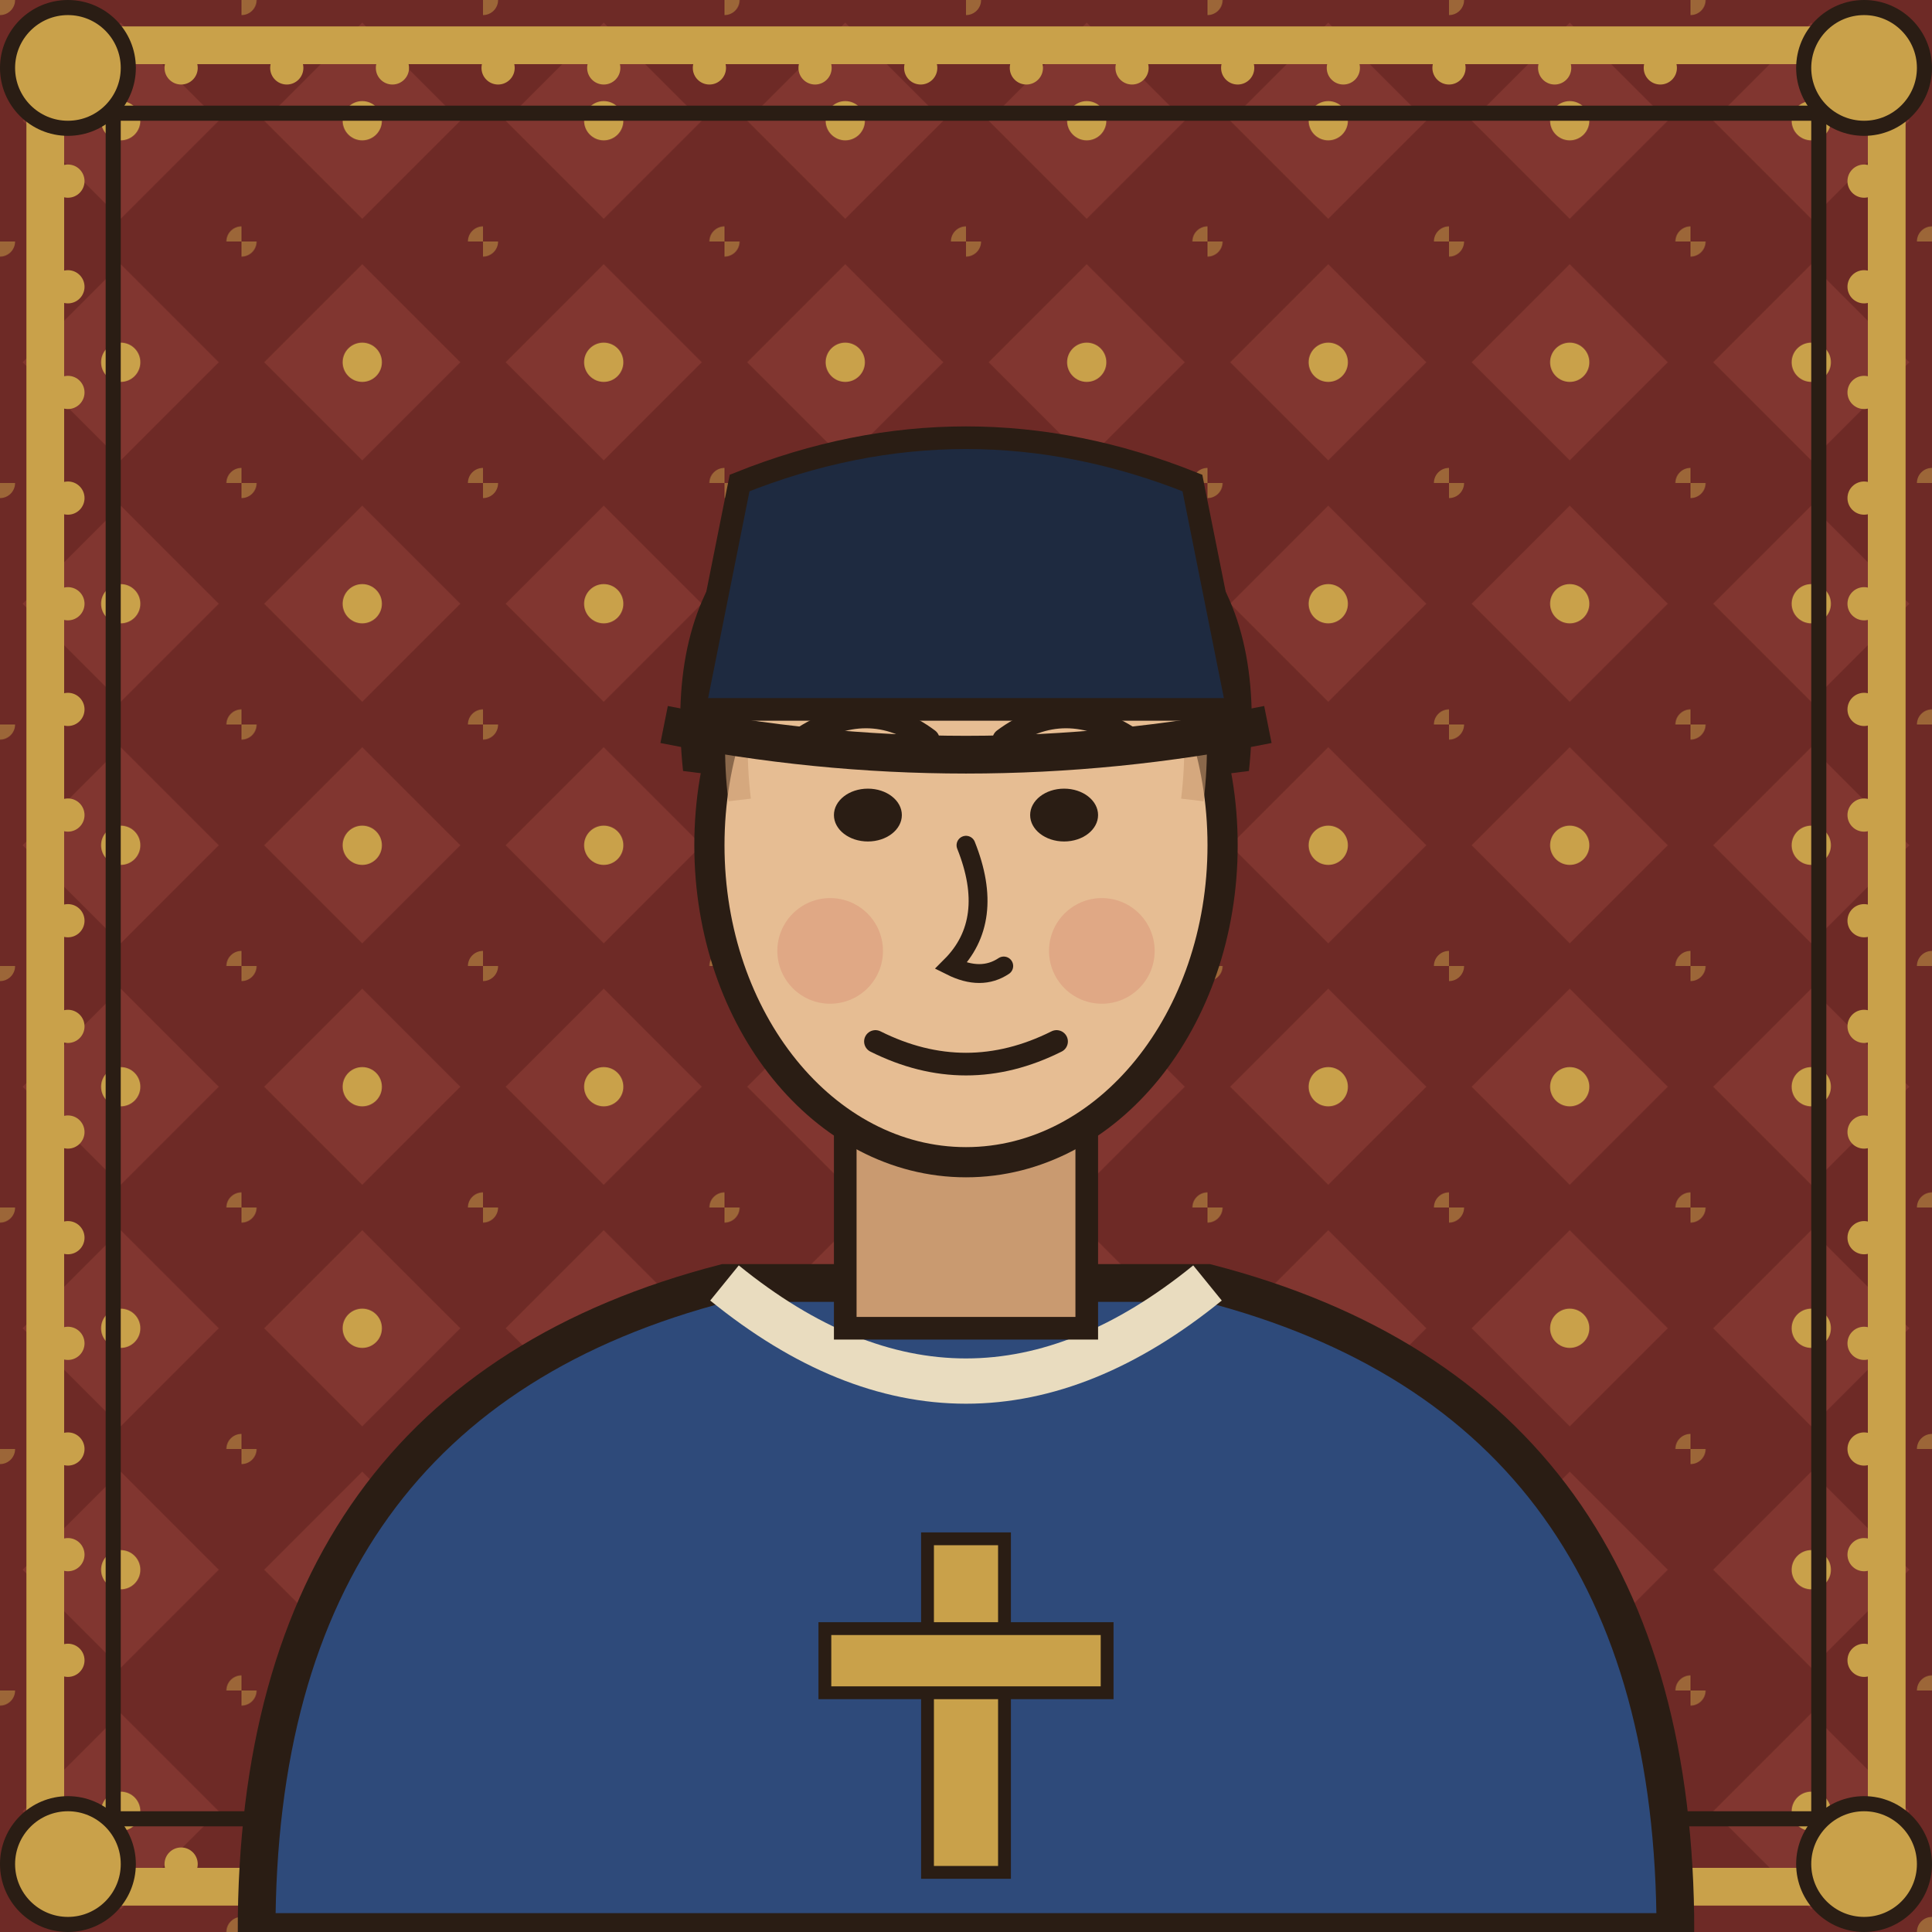
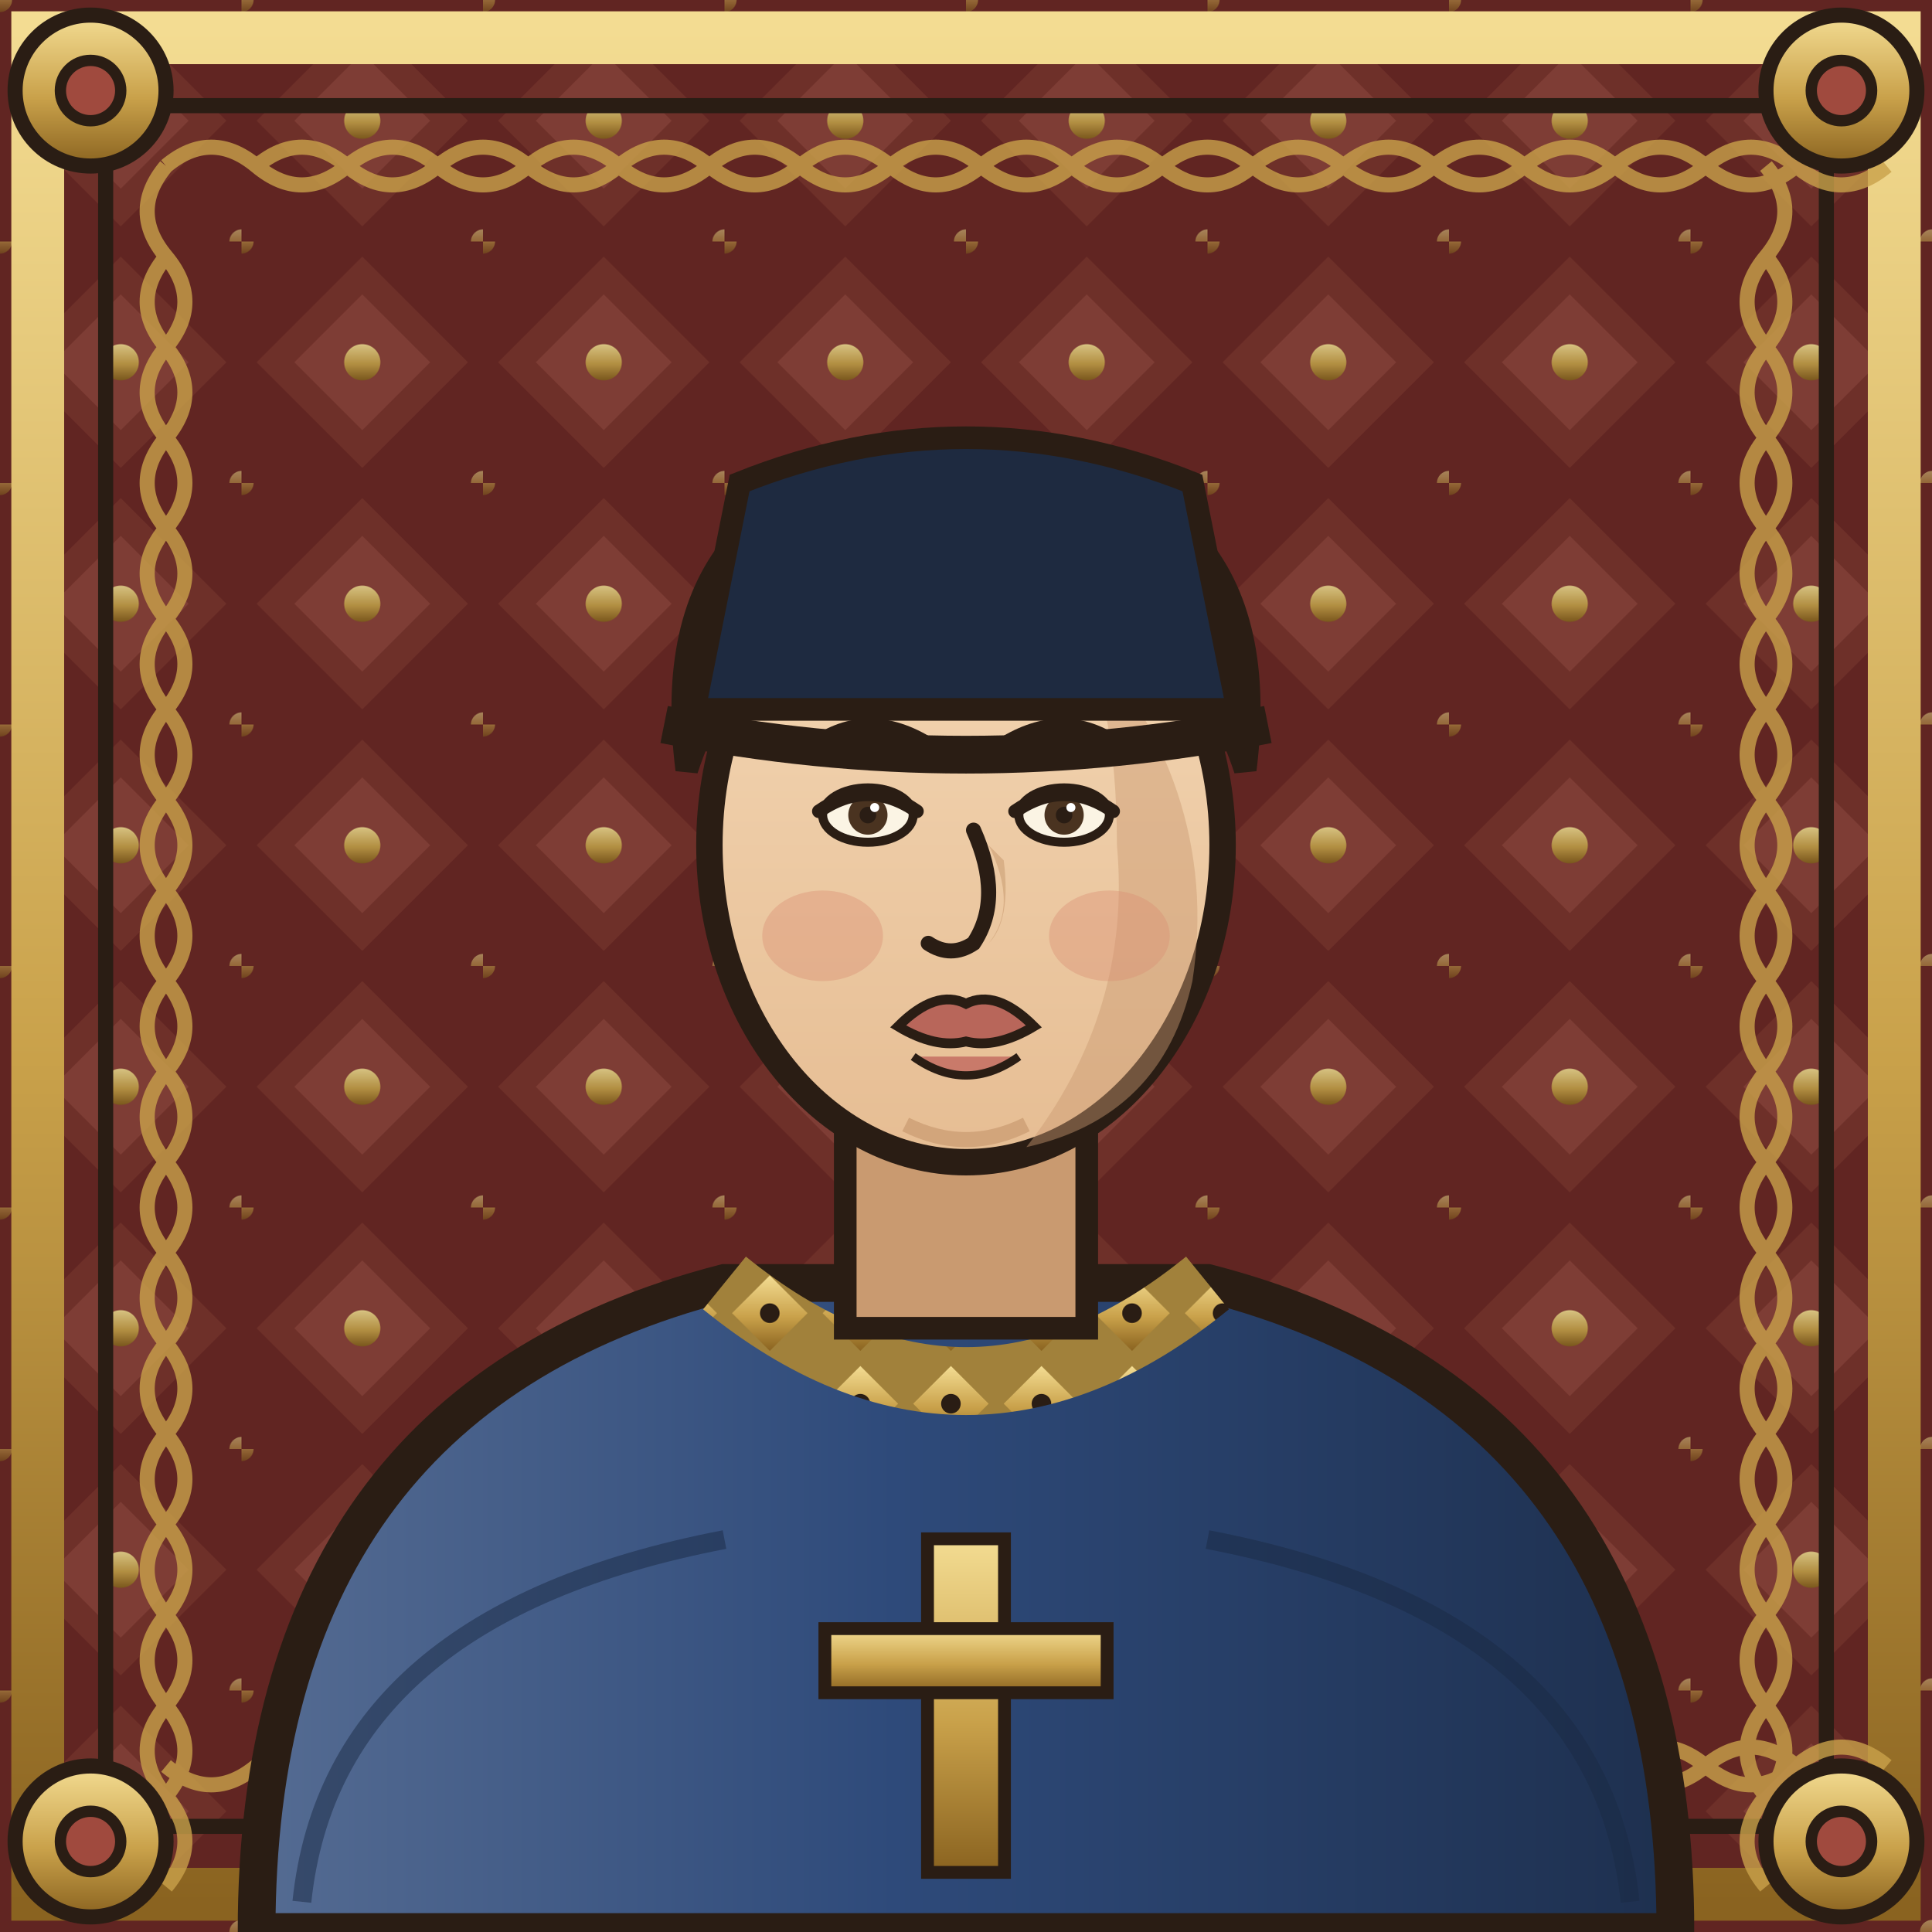
<svg xmlns="http://www.w3.org/2000/svg" viewBox="0 0 256 256" width="256" height="256">
+   <defs>
+     <linearGradient id="gold" x1="0" y1="0" x2="0" y2="1">
+       <stop offset="0" stop-color="#f3dc92" />
+       <stop offset="0.55" stop-color="#c9a14a" />
+       <stop offset="1" stop-color="#8a6320" />
+     </linearGradient>
+     <linearGradient id="steel" x1="0" y1="0" x2="1" y2="1">
+       <stop offset="0" stop-color="#eef1f4" />
+       <stop offset="0.5" stop-color="#8a8f96" />
+       <stop offset="1" stop-color="#4b5058" />
+     </linearGradient>
+     <linearGradient id="skin" x1="0" y1="0" x2="0" y2="1">
+       <stop offset="0" stop-color="#f4d8b6" />
+       <stop offset="1" stop-color="#e6bd93" />
+     </linearGradient>
+     <linearGradient id="parch" x1="0" y1="0" x2="0" y2="1">
+       <stop offset="0" stop-color="#f4ead2" />
+       <stop offset="1" stop-color="#e9dcbf" />
+     </linearGradient>
+   </defs>
+   <defs>
+     <linearGradient id="robe" x1="0" y1="0" x2="1" y2="0">
+       <stop offset="0" stop-color="#546b92" />
+       <stop offset="0.45" stop-color="#2e4a7a" />
+       <stop offset="1" stop-color="#1e304f" />
+     </linearGradient>
+     <pattern id="emb" width="12" height="12" patternUnits="userSpaceOnUse">
+       <rect width="12" height="12" fill="#a1813b" />
+       <path d="M6 1 L11 6 L6 11 L1 6 Z" fill="url(#gold)" />
+       <circle cx="6" cy="6" r="1.3" fill="#2a1d14" />
+     </pattern>
+   </defs>
  <defs>
    <pattern id="field" width="32" height="32" patternUnits="userSpaceOnUse">
      <rect width="32" height="32" fill="#6e2a26" />
-       <path d="M16 3 L29 16 L16 29 L3 16 Z" fill="#a04a3e" opacity="0.38" />
-       <circle cx="16" cy="16" r="2.6" fill="#c9a14a" />
-       <circle cx="0" cy="0" r="2" fill="#c9a14a" opacity="0.5" />
-       <circle cx="32" cy="32" r="2" fill="#c9a14a" opacity="0.5" />
+       <path d="M16 2 L30 16 L16 30 L2 16 Z" fill="#883f35" opacity="0.55" />
+       <path d="M16 7 L25 16 L16 25 L7 16 Z" fill="#aa5c51" opacity="0.4" />
+       <circle cx="16" cy="16" r="2.4" fill="url(#gold)" />
+       <circle cx="0" cy="0" r="1.6" fill="url(#gold)" opacity="0.6" />
+       <circle cx="32" cy="32" r="1.6" fill="url(#gold)" opacity="0.6" />
    </pattern>
  </defs>
  <rect x="0" y="0" width="256" height="256" fill="url(#field)" />
-   <rect x="6" y="6" width="244" height="244" fill="none" stroke="#c9a14a" stroke-width="5" />
-   <rect x="15" y="15" width="226" height="226" fill="none" stroke="#2a1d14" stroke-width="2" />
-   <circle cx="24" cy="9" r="2.2" fill="#c9a14a" />
-   <circle cx="24" cy="247" r="2.2" fill="#c9a14a" />
-   <circle cx="38" cy="9" r="2.2" fill="#c9a14a" />
-   <circle cx="38" cy="247" r="2.2" fill="#c9a14a" />
-   <circle cx="52" cy="9" r="2.2" fill="#c9a14a" />
-   <circle cx="52" cy="247" r="2.2" fill="#c9a14a" />
-   <circle cx="66" cy="9" r="2.2" fill="#c9a14a" />
-   <circle cx="66" cy="247" r="2.2" fill="#c9a14a" />
-   <circle cx="80" cy="9" r="2.2" fill="#c9a14a" />
-   <circle cx="80" cy="247" r="2.2" fill="#c9a14a" />
-   <circle cx="94" cy="9" r="2.2" fill="#c9a14a" />
-   <circle cx="94" cy="247" r="2.2" fill="#c9a14a" />
-   <circle cx="108" cy="9" r="2.2" fill="#c9a14a" />
-   <circle cx="108" cy="247" r="2.2" fill="#c9a14a" />
-   <circle cx="122" cy="9" r="2.2" fill="#c9a14a" />
-   <circle cx="122" cy="247" r="2.2" fill="#c9a14a" />
-   <circle cx="136" cy="9" r="2.2" fill="#c9a14a" />
-   <circle cx="136" cy="247" r="2.2" fill="#c9a14a" />
-   <circle cx="150" cy="9" r="2.2" fill="#c9a14a" />
-   <circle cx="150" cy="247" r="2.2" fill="#c9a14a" />
-   <circle cx="164" cy="9" r="2.2" fill="#c9a14a" />
-   <circle cx="164" cy="247" r="2.2" fill="#c9a14a" />
-   <circle cx="178" cy="9" r="2.2" fill="#c9a14a" />
-   <circle cx="178" cy="247" r="2.2" fill="#c9a14a" />
-   <circle cx="192" cy="9" r="2.2" fill="#c9a14a" />
-   <circle cx="192" cy="247" r="2.2" fill="#c9a14a" />
-   <circle cx="206" cy="9" r="2.2" fill="#c9a14a" />
-   <circle cx="206" cy="247" r="2.2" fill="#c9a14a" />
-   <circle cx="220" cy="9" r="2.2" fill="#c9a14a" />
-   <circle cx="220" cy="247" r="2.2" fill="#c9a14a" />
-   <circle cx="9" cy="24" r="2.2" fill="#c9a14a" />
-   <circle cx="247" cy="24" r="2.2" fill="#c9a14a" />
-   <circle cx="9" cy="38" r="2.2" fill="#c9a14a" />
-   <circle cx="247" cy="38" r="2.2" fill="#c9a14a" />
-   <circle cx="9" cy="52" r="2.2" fill="#c9a14a" />
-   <circle cx="247" cy="52" r="2.2" fill="#c9a14a" />
-   <circle cx="9" cy="66" r="2.2" fill="#c9a14a" />
-   <circle cx="247" cy="66" r="2.2" fill="#c9a14a" />
-   <circle cx="9" cy="80" r="2.2" fill="#c9a14a" />
-   <circle cx="247" cy="80" r="2.2" fill="#c9a14a" />
-   <circle cx="9" cy="94" r="2.2" fill="#c9a14a" />
-   <circle cx="247" cy="94" r="2.2" fill="#c9a14a" />
-   <circle cx="9" cy="108" r="2.2" fill="#c9a14a" />
-   <circle cx="247" cy="108" r="2.2" fill="#c9a14a" />
-   <circle cx="9" cy="122" r="2.2" fill="#c9a14a" />
-   <circle cx="247" cy="122" r="2.2" fill="#c9a14a" />
-   <circle cx="9" cy="136" r="2.2" fill="#c9a14a" />
-   <circle cx="247" cy="136" r="2.2" fill="#c9a14a" />
-   <circle cx="9" cy="150" r="2.2" fill="#c9a14a" />
-   <circle cx="247" cy="150" r="2.2" fill="#c9a14a" />
-   <circle cx="9" cy="164" r="2.2" fill="#c9a14a" />
-   <circle cx="247" cy="164" r="2.2" fill="#c9a14a" />
-   <circle cx="9" cy="178" r="2.2" fill="#c9a14a" />
-   <circle cx="247" cy="178" r="2.2" fill="#c9a14a" />
-   <circle cx="9" cy="192" r="2.2" fill="#c9a14a" />
-   <circle cx="247" cy="192" r="2.2" fill="#c9a14a" />
-   <circle cx="9" cy="206" r="2.2" fill="#c9a14a" />
-   <circle cx="247" cy="206" r="2.2" fill="#c9a14a" />
-   <circle cx="9" cy="220" r="2.2" fill="#c9a14a" />
-   <circle cx="247" cy="220" r="2.2" fill="#c9a14a" />
-   <circle cx="9" cy="9" r="8" fill="#c9a14a" stroke="#2a1d14" stroke-width="2" />
-   <circle cx="247" cy="9" r="8" fill="#c9a14a" stroke="#2a1d14" stroke-width="2" />
-   <circle cx="9" cy="247" r="8" fill="#c9a14a" stroke="#2a1d14" stroke-width="2" />
-   <circle cx="247" cy="247" r="8" fill="#c9a14a" stroke="#2a1d14" stroke-width="2" />
-   <path d="M34 256 Q34 186 96 170 L160 170 Q222 186 222 256 Z" fill="#2e4a7a" stroke="#2a1d14" stroke-width="5" />
-   <path d="M96 170 Q128 196 160 170" fill="none" stroke="#e9dcbf" stroke-width="6" />
+   <rect x="0" y="0" width="256" height="256" fill="#000" opacity="0.12" />
+   <rect x="5" y="5" width="246" height="246" fill="none" stroke="url(#gold)" stroke-width="7" />
+   <rect x="14" y="14" width="228" height="228" fill="none" stroke="#2a1d14" stroke-width="2" />
+   <path d="M22 22 q6 -5 12 0 t12 0 M22 234 q6 5 12 0 t12 0 M34 22 q6 -5 12 0 t12 0 M34 234 q6 5 12 0 t12 0 M46 22 q6 -5 12 0 t12 0 M46 234 q6 5 12 0 t12 0 M58 22 q6 -5 12 0 t12 0 M58 234 q6 5 12 0 t12 0 M70 22 q6 -5 12 0 t12 0 M70 234 q6 5 12 0 t12 0 M82 22 q6 -5 12 0 t12 0 M82 234 q6 5 12 0 t12 0 M94 22 q6 -5 12 0 t12 0 M94 234 q6 5 12 0 t12 0 M106 22 q6 -5 12 0 t12 0 M106 234 q6 5 12 0 t12 0 M118 22 q6 -5 12 0 t12 0 M118 234 q6 5 12 0 t12 0 M130 22 q6 -5 12 0 t12 0 M130 234 q6 5 12 0 t12 0 M142 22 q6 -5 12 0 t12 0 M142 234 q6 5 12 0 t12 0 M154 22 q6 -5 12 0 t12 0 M154 234 q6 5 12 0 t12 0 M166 22 q6 -5 12 0 t12 0 M166 234 q6 5 12 0 t12 0 M178 22 q6 -5 12 0 t12 0 M178 234 q6 5 12 0 t12 0 M190 22 q6 -5 12 0 t12 0 M190 234 q6 5 12 0 t12 0 M202 22 q6 -5 12 0 t12 0 M202 234 q6 5 12 0 t12 0 M214 22 q6 -5 12 0 t12 0 M214 234 q6 5 12 0 t12 0 M226 22 q6 -5 12 0 t12 0 M226 234 q6 5 12 0 t12 0 M22 22 q-5 6 0 12 t0 12 M234 22 q5 6 0 12 t0 12 M22 34 q-5 6 0 12 t0 12 M234 34 q5 6 0 12 t0 12 M22 46 q-5 6 0 12 t0 12 M234 46 q5 6 0 12 t0 12 M22 58 q-5 6 0 12 t0 12 M234 58 q5 6 0 12 t0 12 M22 70 q-5 6 0 12 t0 12 M234 70 q5 6 0 12 t0 12 M22 82 q-5 6 0 12 t0 12 M234 82 q5 6 0 12 t0 12 M22 94 q-5 6 0 12 t0 12 M234 94 q5 6 0 12 t0 12 M22 106 q-5 6 0 12 t0 12 M234 106 q5 6 0 12 t0 12 M22 118 q-5 6 0 12 t0 12 M234 118 q5 6 0 12 t0 12 M22 130 q-5 6 0 12 t0 12 M234 130 q5 6 0 12 t0 12 M22 142 q-5 6 0 12 t0 12 M234 142 q5 6 0 12 t0 12 M22 154 q-5 6 0 12 t0 12 M234 154 q5 6 0 12 t0 12 M22 166 q-5 6 0 12 t0 12 M234 166 q5 6 0 12 t0 12 M22 178 q-5 6 0 12 t0 12 M234 178 q5 6 0 12 t0 12 M22 190 q-5 6 0 12 t0 12 M234 190 q5 6 0 12 t0 12 M22 202 q-5 6 0 12 t0 12 M234 202 q5 6 0 12 t0 12 M22 214 q-5 6 0 12 t0 12 M234 214 q5 6 0 12 t0 12 M22 226 q-5 6 0 12 t0 12 M234 226 q5 6 0 12 t0 12" fill="none" stroke="#c9a14a" stroke-width="2" opacity="0.8" />
+   <circle cx="12" cy="12" r="10" fill="url(#gold)" stroke="#2a1d14" stroke-width="2" />
+   <circle cx="12" cy="12" r="4" fill="#a04a3e" stroke="#2a1d14" stroke-width="1.5" />
+   <circle cx="244" cy="12" r="10" fill="url(#gold)" stroke="#2a1d14" stroke-width="2" />
+   <circle cx="244" cy="12" r="4" fill="#a04a3e" stroke="#2a1d14" stroke-width="1.5" />
+   <circle cx="12" cy="244" r="10" fill="url(#gold)" stroke="#2a1d14" stroke-width="2" />
+   <circle cx="12" cy="244" r="4" fill="#a04a3e" stroke="#2a1d14" stroke-width="1.5" />
+   <circle cx="244" cy="244" r="10" fill="url(#gold)" stroke="#2a1d14" stroke-width="2" />
+   <circle cx="244" cy="244" r="4" fill="#a04a3e" stroke="#2a1d14" stroke-width="1.5" />
+   <path d="M34 256 Q34 186 96 170 L160 170 Q222 186 222 256 Z" fill="url(#robe)" stroke="#2a1d14" stroke-width="5" />
+   <path d="M96 170 Q128 196 160 170" fill="none" stroke="url(#emb)" stroke-width="9" />
+   <path d="M40 252 Q44 214 96 204" fill="none" stroke="#192943" stroke-width="2.5" opacity="0.5" />
+   <path d="M216 252 Q212 214 160 204" fill="none" stroke="#192943" stroke-width="2.5" opacity="0.5" />
  <rect x="112" y="136" width="32" height="40" fill="#c99a70" stroke="#2a1d14" stroke-width="3" />
  <g transform="translate(128 112)">
-     <ellipse cx="0" cy="0" rx="34" ry="42" fill="#e6bd93" stroke="#2a1d14" stroke-width="4" />
-     <path d="M-30 -6 Q-34 -40 0 -44 Q34 -40 30 -6" fill="none" stroke="#c99a70" stroke-width="3" opacity="0.6" />
-     <circle cx="-18" cy="14" r="7" fill="#d98f74" opacity="0.45" />
-     <circle cx="18" cy="14" r="7" fill="#d98f74" opacity="0.45" />
-     <ellipse cx="-13" cy="-4" rx="4.5" ry="3.5" fill="#2a1d14" />
-     <ellipse cx="13" cy="-4" rx="4.5" ry="3.5" fill="#2a1d14" />
-     <path d="M-22 -14 Q-13 -20 -5 -14 M5 -14 Q13 -20 22 -14" fill="none" stroke="#2a1d14" stroke-width="3" stroke-linecap="round" />
-     <path d="M0 0 Q4 10 -2 16 Q2 18 5 16" fill="none" stroke="#2a1d14" stroke-width="2.5" stroke-linecap="round" />
-     <path d="M-12 26 Q0 32 12 26" fill="none" stroke="#2a1d14" stroke-width="3" stroke-linecap="round" />
-     <path d="M-36 -10 Q-40 -48 0 -50 Q40 -48 36 -10 Q30 -26 18 -30 Q0 -22 -18 -30 Q-30 -26 -36 -10 Z" fill="#7a7a7a" stroke="#2a1d14" stroke-width="3" />
+     <ellipse cx="0" cy="0" rx="34" ry="42" fill="url(#skin)" stroke="#2a1d14" stroke-width="3.5" />
+     <path d="M14 -30 Q34 -8 30 18 Q26 36 8 40 Q22 22 20 0 Q20 -20 14 -30 Z" fill="#c99a70" opacity="0.45" />
+     <ellipse cx="-19" cy="12" rx="8" ry="6" fill="#d98f74" opacity="0.4" />
+     <ellipse cx="19" cy="12" rx="8" ry="6" fill="#d98f74" opacity="0.4" />
+     <path d="M-8 37 Q0 41 8 37" fill="none" stroke="#c99a70" stroke-width="2" opacity="0.7" />
+     <ellipse cx="-13" cy="-4" rx="6" ry="3.6" fill="#fbf4e4" stroke="#2a1d14" stroke-width="1.2" />
+     <circle cx="-13" cy="-4" r="2.6" fill="#4a3320" />
+     <circle cx="-13" cy="-4" r="1.1" fill="#2a1d14" />
+     <circle cx="-12.1" cy="-5" r="0.6" fill="#ffffff" />
+     <path d="M-19.5 -4.5 Q-13 -9 -6.5 -4.5" fill="none" stroke="#2a1d14" stroke-width="1.8" stroke-linecap="round" />
+     <ellipse cx="13" cy="-4" rx="6" ry="3.6" fill="#fbf4e4" stroke="#2a1d14" stroke-width="1.2" />
+     <circle cx="13" cy="-4" r="2.6" fill="#4a3320" />
+     <circle cx="13" cy="-4" r="1.1" fill="#2a1d14" />
+     <circle cx="13.9" cy="-5" r="0.6" fill="#ffffff" />
+     <path d="M6.5 -4.5 Q13 -9 19.5 -4.5" fill="none" stroke="#2a1d14" stroke-width="1.8" stroke-linecap="round" />
+     <path d="M-20 -13 Q-13 -18 -5 -13" fill="none" stroke="#2a1d14" stroke-width="2.6" stroke-linecap="round" />
+     <path d="M5 -13 Q13 -18 20 -13" fill="none" stroke="#2a1d14" stroke-width="2.6" stroke-linecap="round" />
+     <path d="M1 -2 Q5 7 1 13 Q-2 15 -5 13" fill="none" stroke="#2a1d14" stroke-width="2" stroke-linecap="round" />
+     <path d="M3 0 Q7 8 3 13 Q6 10 5 2 Z" fill="#c99a70" opacity="0.55" />
+     <path d="M-9 24 Q-4 19 0 21 Q4 19 9 24 Q4 27 0 26 Q-4 27 -9 24 Z" fill="#b8665a" stroke="#2a1d14" stroke-width="1.3" />
+     <path d="M-7 28 Q0 33 7 28" fill="#c97a6a" stroke="#2a1d14" stroke-width="1.1" />
+     <path d="M-37 -10 Q-42 -50 0 -52 Q42 -50 37 -10 Q31 -28 18 -32 Q0 -22 -18 -32 Q-31 -28 -37 -10 Z" fill="#7a7a7a" stroke="#2a1d14" stroke-width="3" />
+     <path d="M-24 -34 Q-14.4 -26 -19.2 -18" fill="none" stroke="#555555" stroke-width="1.2" opacity="0.7" />
+     <path d="M-12 -34 Q-7.2 -26 -9.6 -18" fill="none" stroke="#555555" stroke-width="1.2" opacity="0.7" />
+     <path d="M0 -34 Q0.0 -26 0.0 -18" fill="none" stroke="#555555" stroke-width="1.2" opacity="0.7" />
+     <path d="M12 -34 Q7.2 -26 9.6 -18" fill="none" stroke="#555555" stroke-width="1.2" opacity="0.7" />
+     <path d="M24 -34 Q14.4 -26 19.2 -18" fill="none" stroke="#555555" stroke-width="1.2" opacity="0.7" />
    <path d="M-36 -18 L-30 -48 Q0 -60 30 -48 L36 -18 Z" fill="#1e2a40" stroke="#2a1d14" stroke-width="3" />
    <path d="M-40 -16 Q0 -8 40 -16" fill="none" stroke="#2a1d14" stroke-width="5" />
  </g>
  <g transform="translate(128 226) scale(0.85)">
-     <rect x="-6" y="-26" width="12" height="52" fill="#c9a14a" stroke="#2a1d14" stroke-width="2" />
-     <rect x="-22" y="-12" width="44" height="10" fill="#c9a14a" stroke="#2a1d14" stroke-width="2" />
+     <rect x="-6" y="-26" width="12" height="52" fill="url(#gold)" stroke="#2a1d14" stroke-width="2" />
+     <rect x="-22" y="-12" width="44" height="10" fill="url(#gold)" stroke="#2a1d14" stroke-width="2" />
  </g>
</svg>
